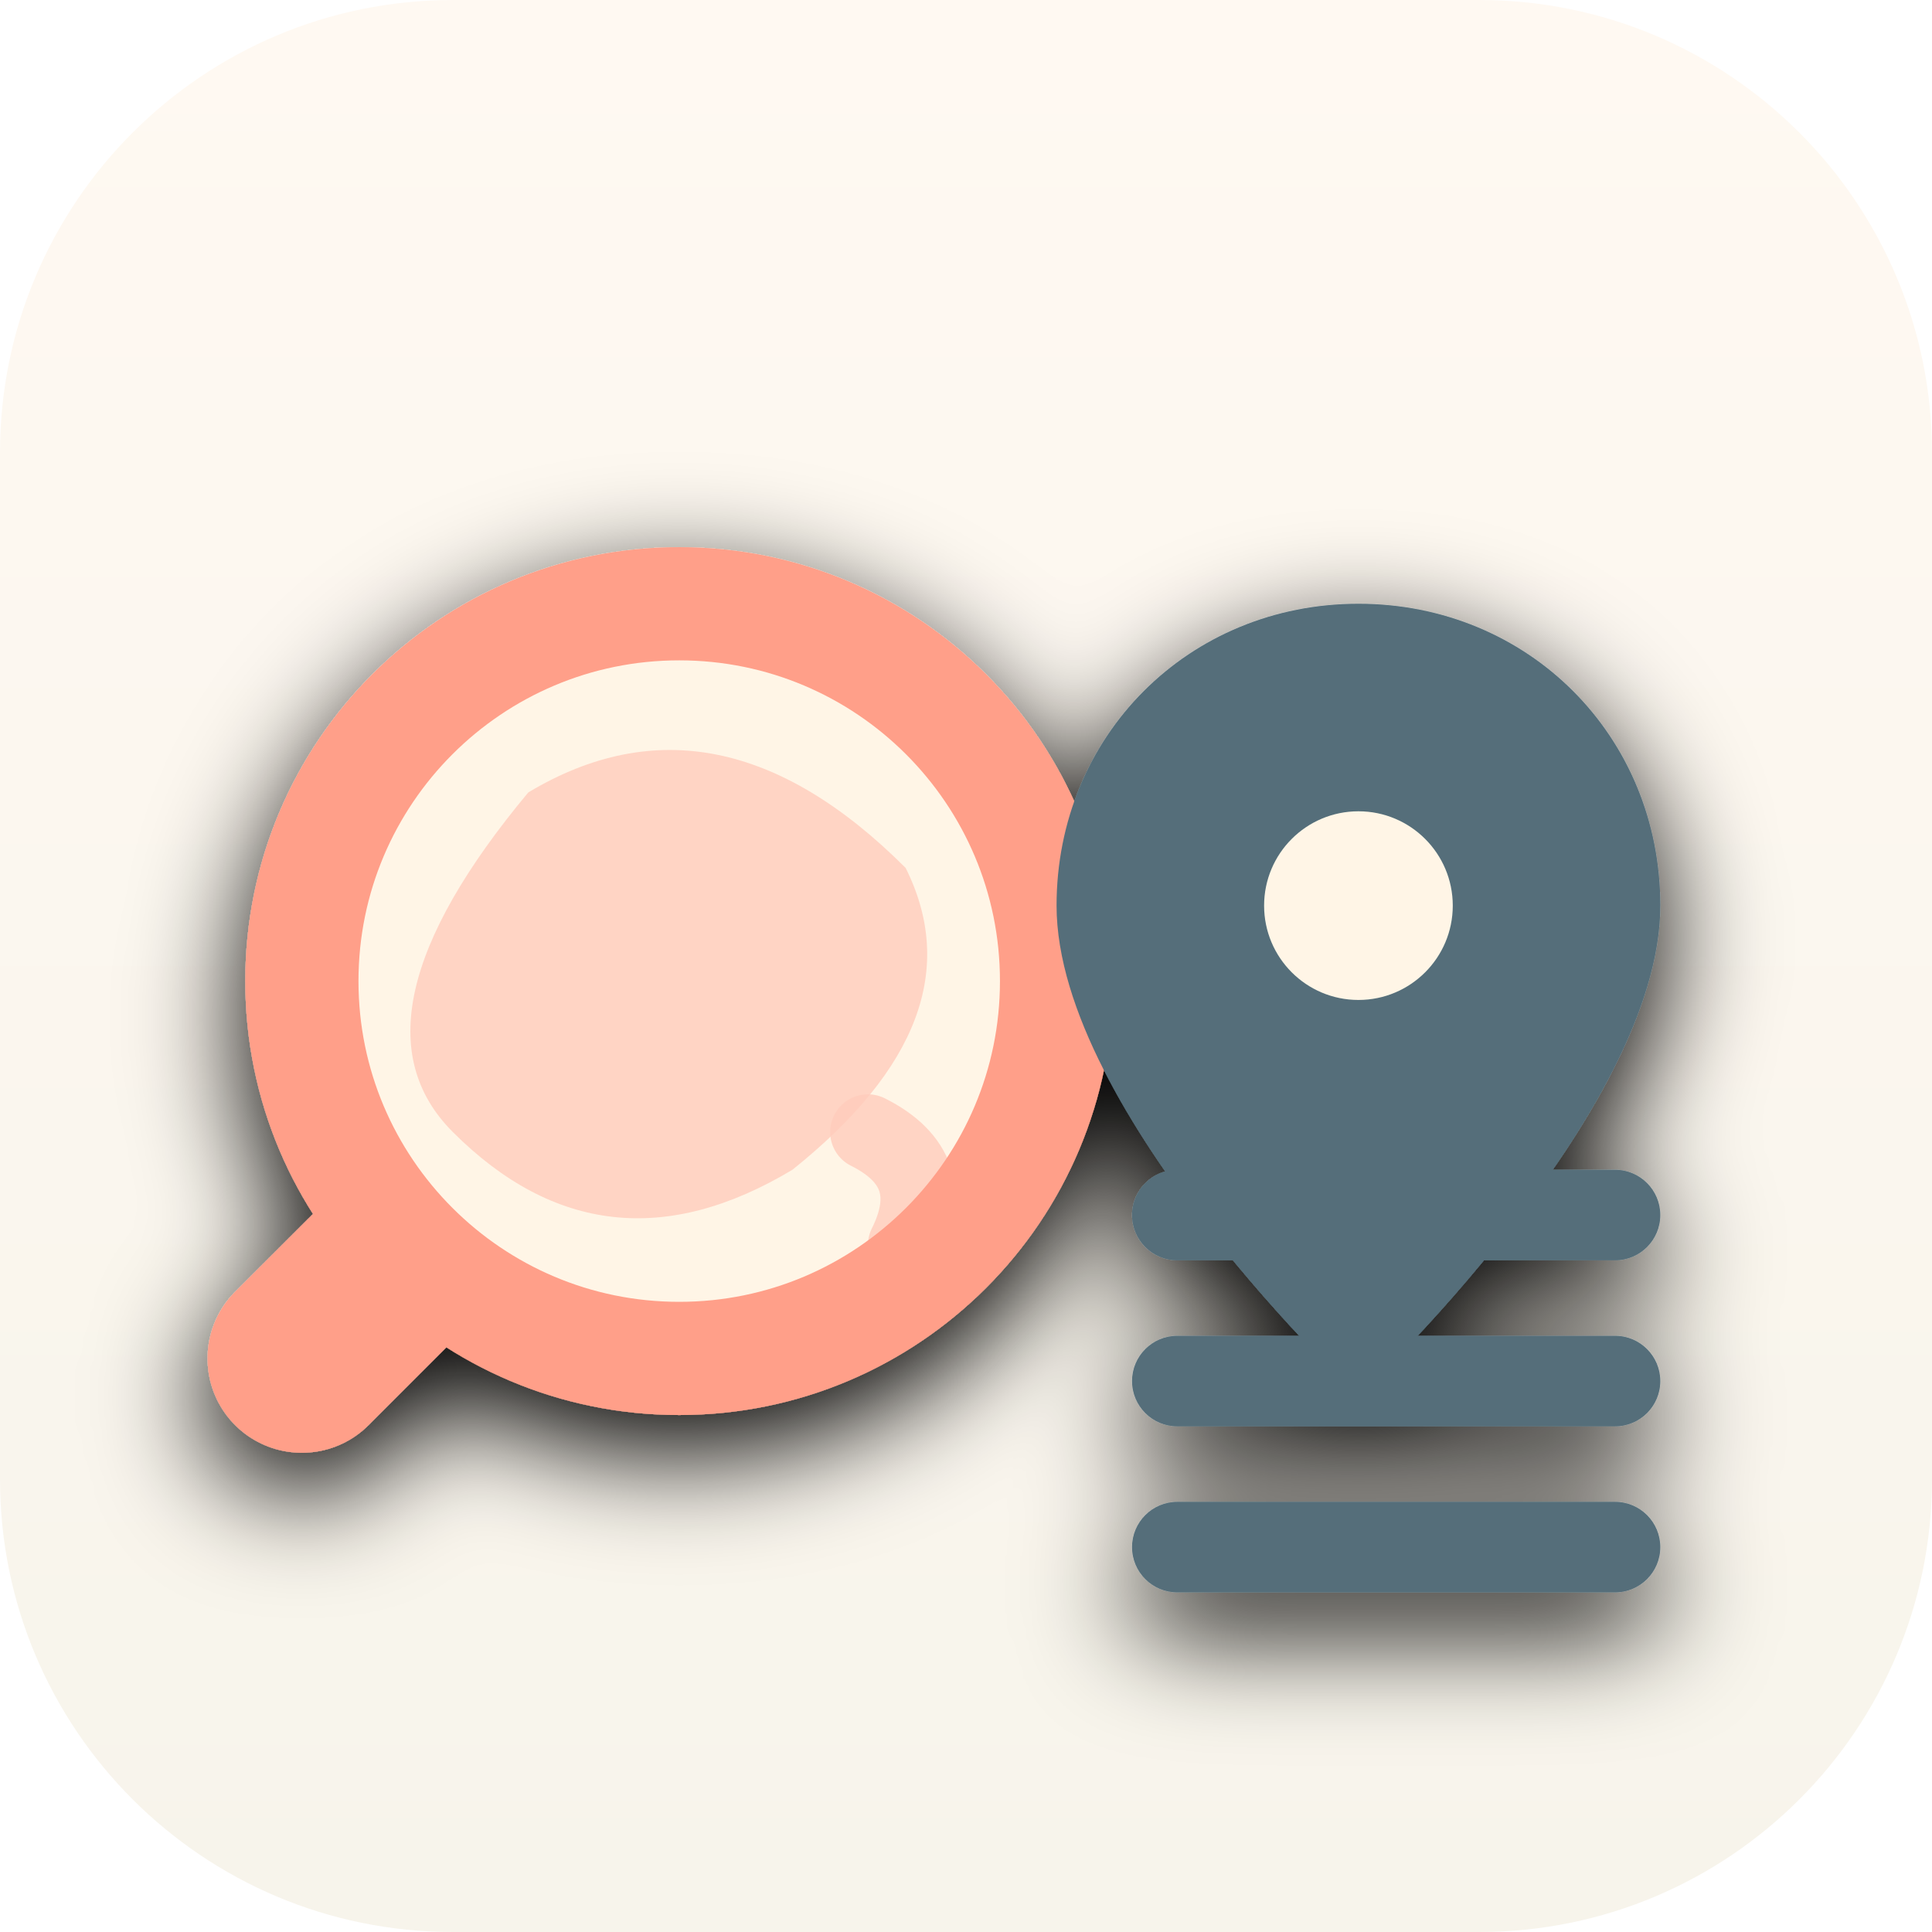
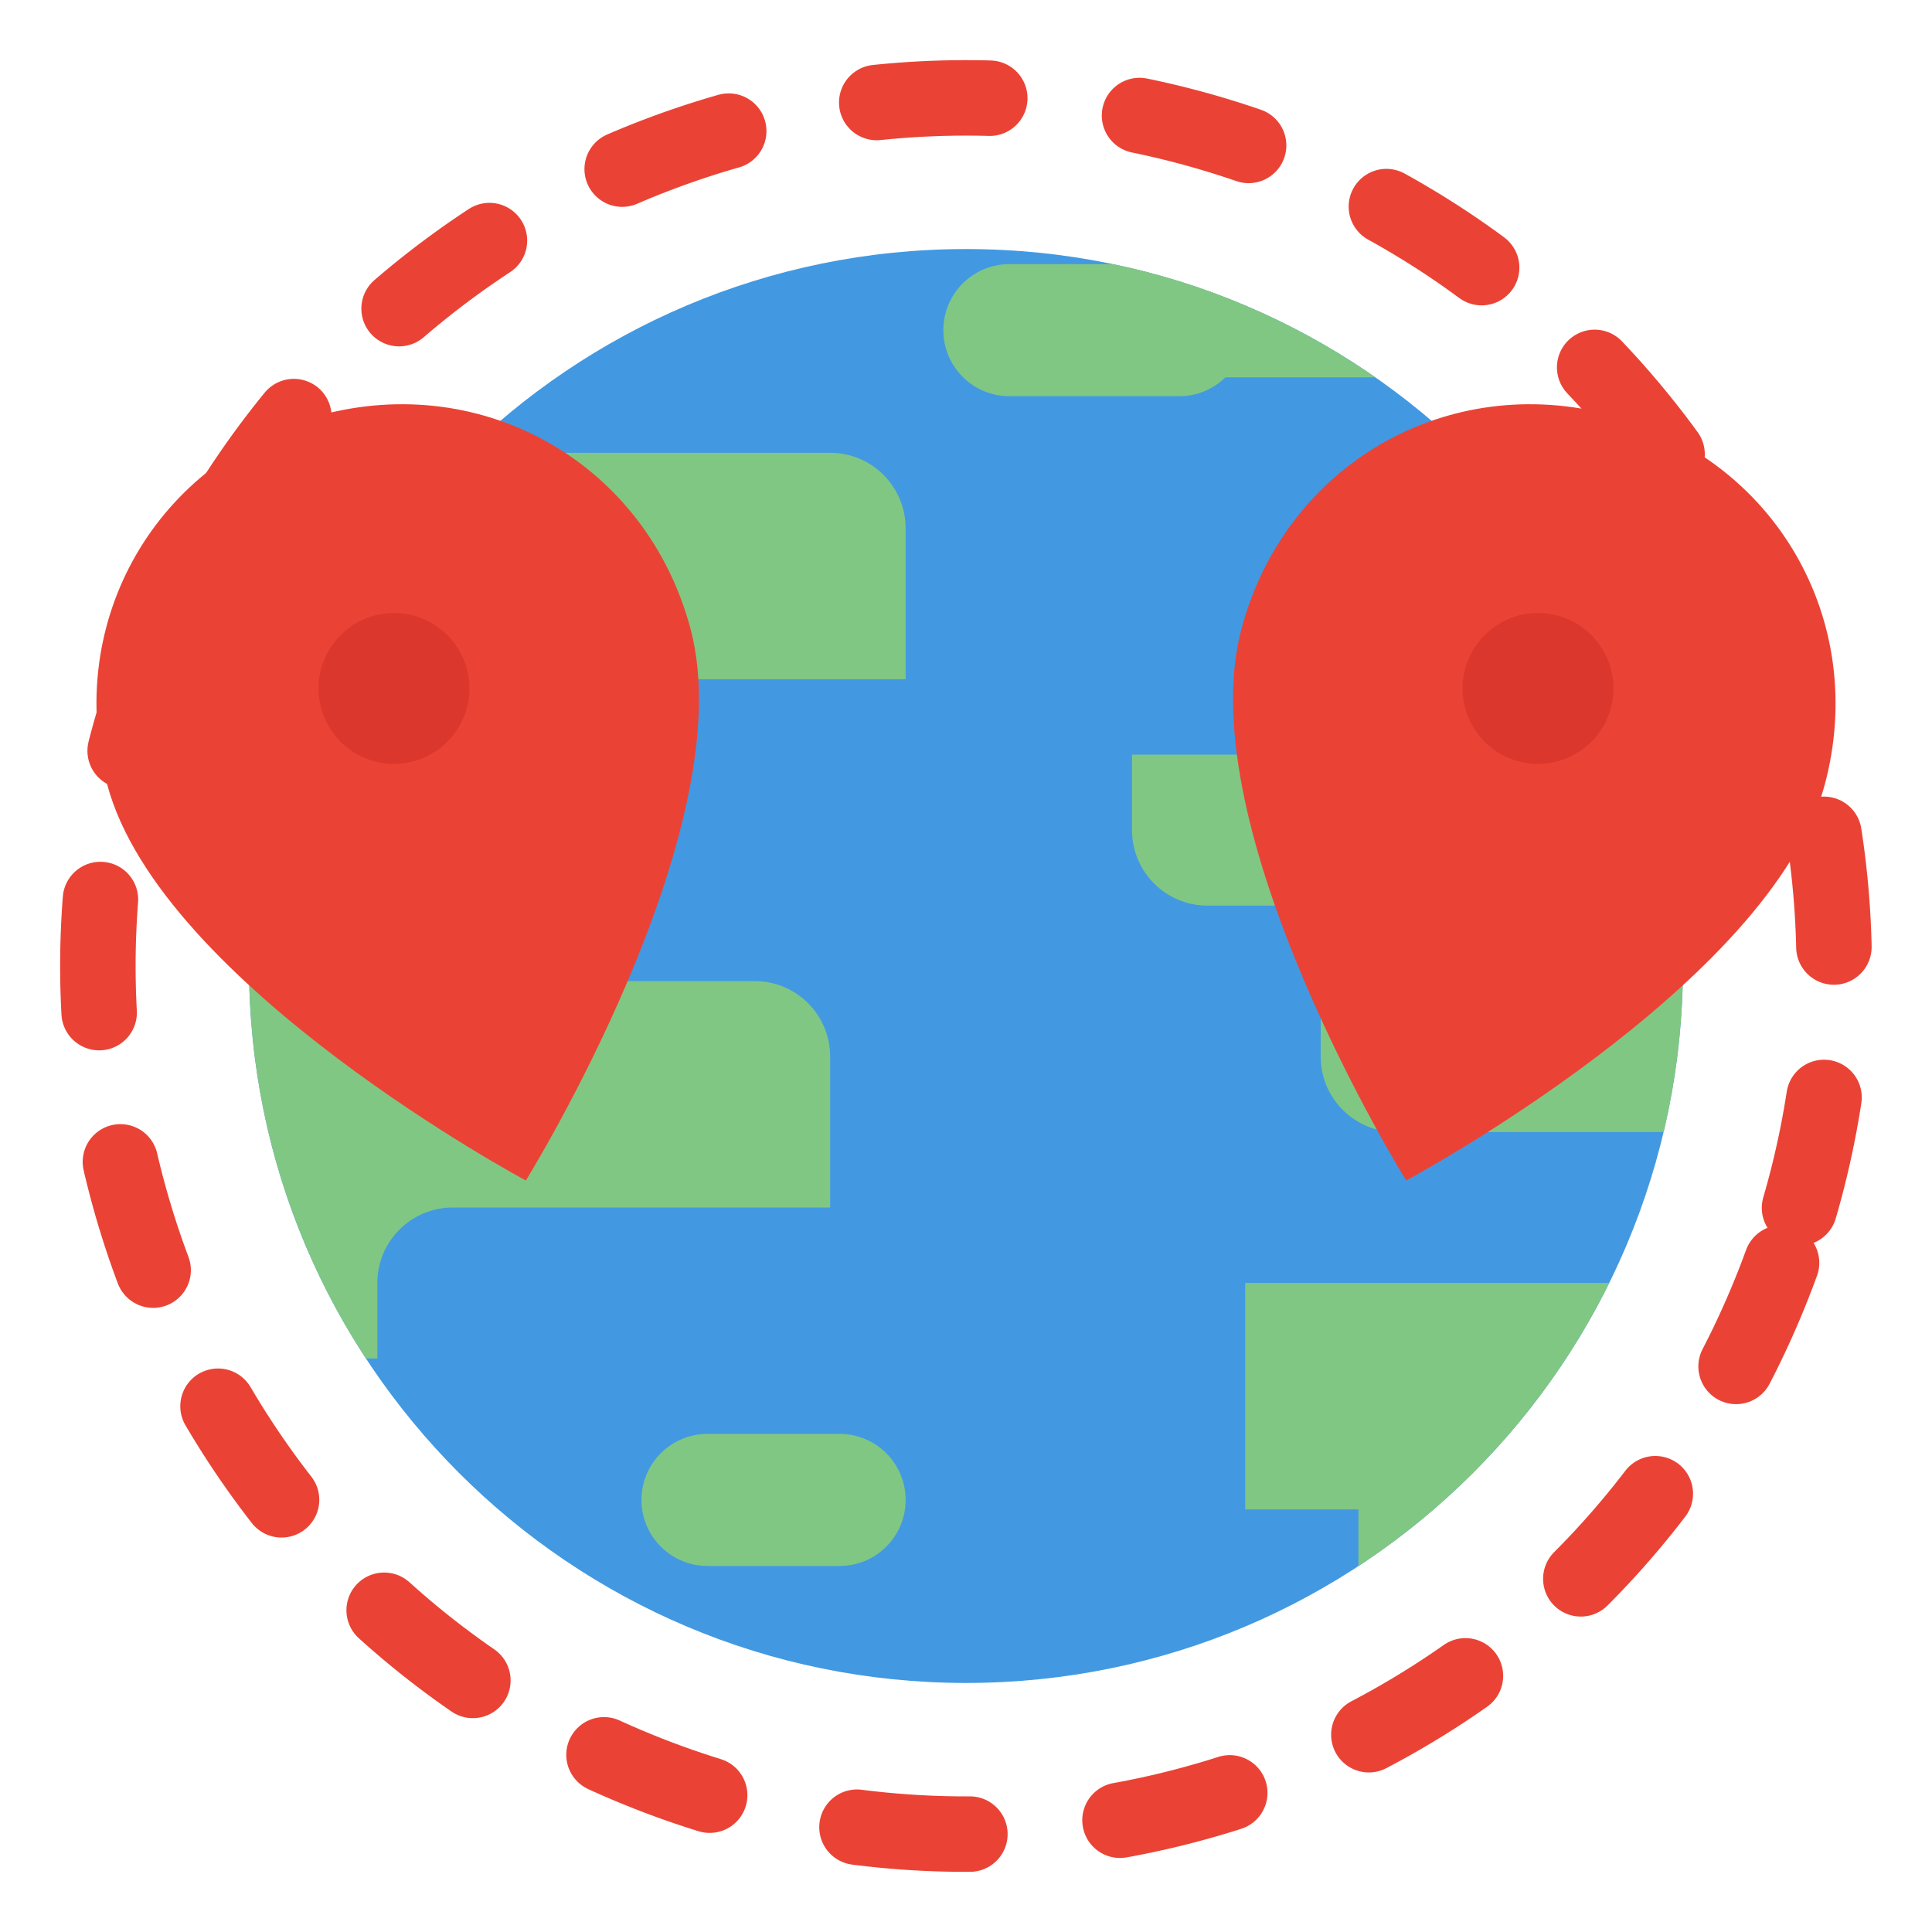
<svg xmlns="http://www.w3.org/2000/svg" viewBox="0 0 512 512">
  <defs>
-     <filter id="soft-shadow" x="-50%" y="-50%" width="200%" height="200%">
-       <feGaussianBlur in="SourceAlpha" stdDeviation="15" result="blur" />
-       <feOffset in="blur" dx="0" dy="10" result="offsetBlur" />
-       <feComponentTransfer>
-         <feFuncA type="linear" slope="0.3" />
-       </feComponentTransfer>
-       <feMerge>
-         <feMergeNode in="offsetBlur" />
-         <feMergeNode in="SourceGraphic" />
-       </feMerge>
-     </filter>
-     <linearGradient id="bg-grad" x1="0" y1="0" x2="0" y2="1">
-       <stop offset="0%" stop-color="#FFF9F2" />
-       <stop offset="100%" stop-color="#F7F4EB" />
-     </linearGradient>
+     <clipPath id="globe-clip">
+       <circle cx="256" cy="256" r="190" />
+     </clipPath>
  </defs>
-   <rect width="512" height="512" rx="120" fill="url(#bg-grad)" />
-   <g filter="url(#soft-shadow)">
-     <g transform="translate(180, 260)">
-       <path d="M -60 60 L -100 100" stroke="#FF9F89" stroke-width="50" stroke-linecap="round" />
-       <circle cx="0" cy="0" r="100" fill="#FFF5E6" />
-       <path d="M -40 -50 Q 10 -80 60 -30 Q 80 10 30 50 Q -20 80 -60 40 Q -90 10 -40 -50 Z" fill="#FFCCBC" opacity="0.8" />
-       <path d="M 50 40 Q 70 50 60 70" stroke="#FFCCBC" stroke-width="20" stroke-linecap="round" fill="none" opacity="0.8" />
-       <circle cx="0" cy="0" r="100" fill="none" stroke="#FF9F89" stroke-width="30" />
-     </g>
-     <g transform="translate(300, 310)">
-       <rect x="0" y="0" width="140" height="24" rx="12" fill="#546E7A" />
-       <rect x="0" y="44" width="140" height="24" rx="12" fill="#546E7A" />
-       <rect x="0" y="88" width="140" height="24" rx="12" fill="#546E7A" />
-     </g>
-     <g transform="translate(360, 160)">
-       <path d="M 0 0 C -45 0 -80 35 -80 80 C -80 135 0 210 0 210 C 0 210 80 135 80 80 C 80 35 45 0 0 0 Z" fill="#546E7A" />
-       <circle cx="0" cy="80" r="25" fill="#FFF5E6" />
-     </g>
+   <circle cx="256" cy="256" r="230" fill="none" stroke="#EA4335" stroke-width="20" stroke-linecap="round" stroke-dasharray="30 40" transform="rotate(20 256 256)" />
+   <circle cx="256" cy="256" r="190" fill="#4299E1" />
+   <g clip-path="url(#globe-clip)" fill="#81C784">
+     <path d="M 300 40 H 500 V 160 H 400 A 20 20 0 0 1 380 140 V 100 H 300 Z" />
+     <path d="M 320 200 H 550 V 300 H 370 A 20 20 0 0 1 350 280 V 240 H 320 A 20 20 0 0 1 300 220 V 200 Z" />
+     <path d="M 330 340 H 500 V 450 H 380 A 20 20 0 0 1 360 430 V 400 H 330 Z" />
+     <path d="M 20 120 H 220 A 20 20 0 0 1 240 140 V 180 H 150 A 20 20 0 0 0 130 200 V 220 H 20 Z" />
+     <path d="M -20 260 H 200 A 20 20 0 0 1 220 280 V 320 H 120 A 20 20 0 0 0 100 340 V 360 H -20 Z" />
+     <rect x="170" y="380" width="70" height="35" rx="17.5" />
+     <rect x="250" y="70" width="80" height="35" rx="17.5" />
+   </g>
+   <g transform="translate(85, 110) rotate(-15)">
+     <path d="M 0 0 C -45 0 -80 35 -80 80 C -80 135 0 210 0 210 C 0 210 80 135 80 80 C 80 35 45 0 0 0 Z" fill="#EA4335" />
+     <circle cx="0" cy="75" r="20" fill="#B71C1C" opacity="0.3" />
+   </g>
+   <g transform="translate(427, 110) rotate(15)">
+     <path d="M 0 0 C -45 0 -80 35 -80 80 C -80 135 0 210 0 210 C 0 210 80 135 80 80 C 80 35 45 0 0 0 Z" fill="#EA4335" />
+     <circle cx="0" cy="75" r="20" fill="#B71C1C" opacity="0.3" />
  </g>
</svg>
